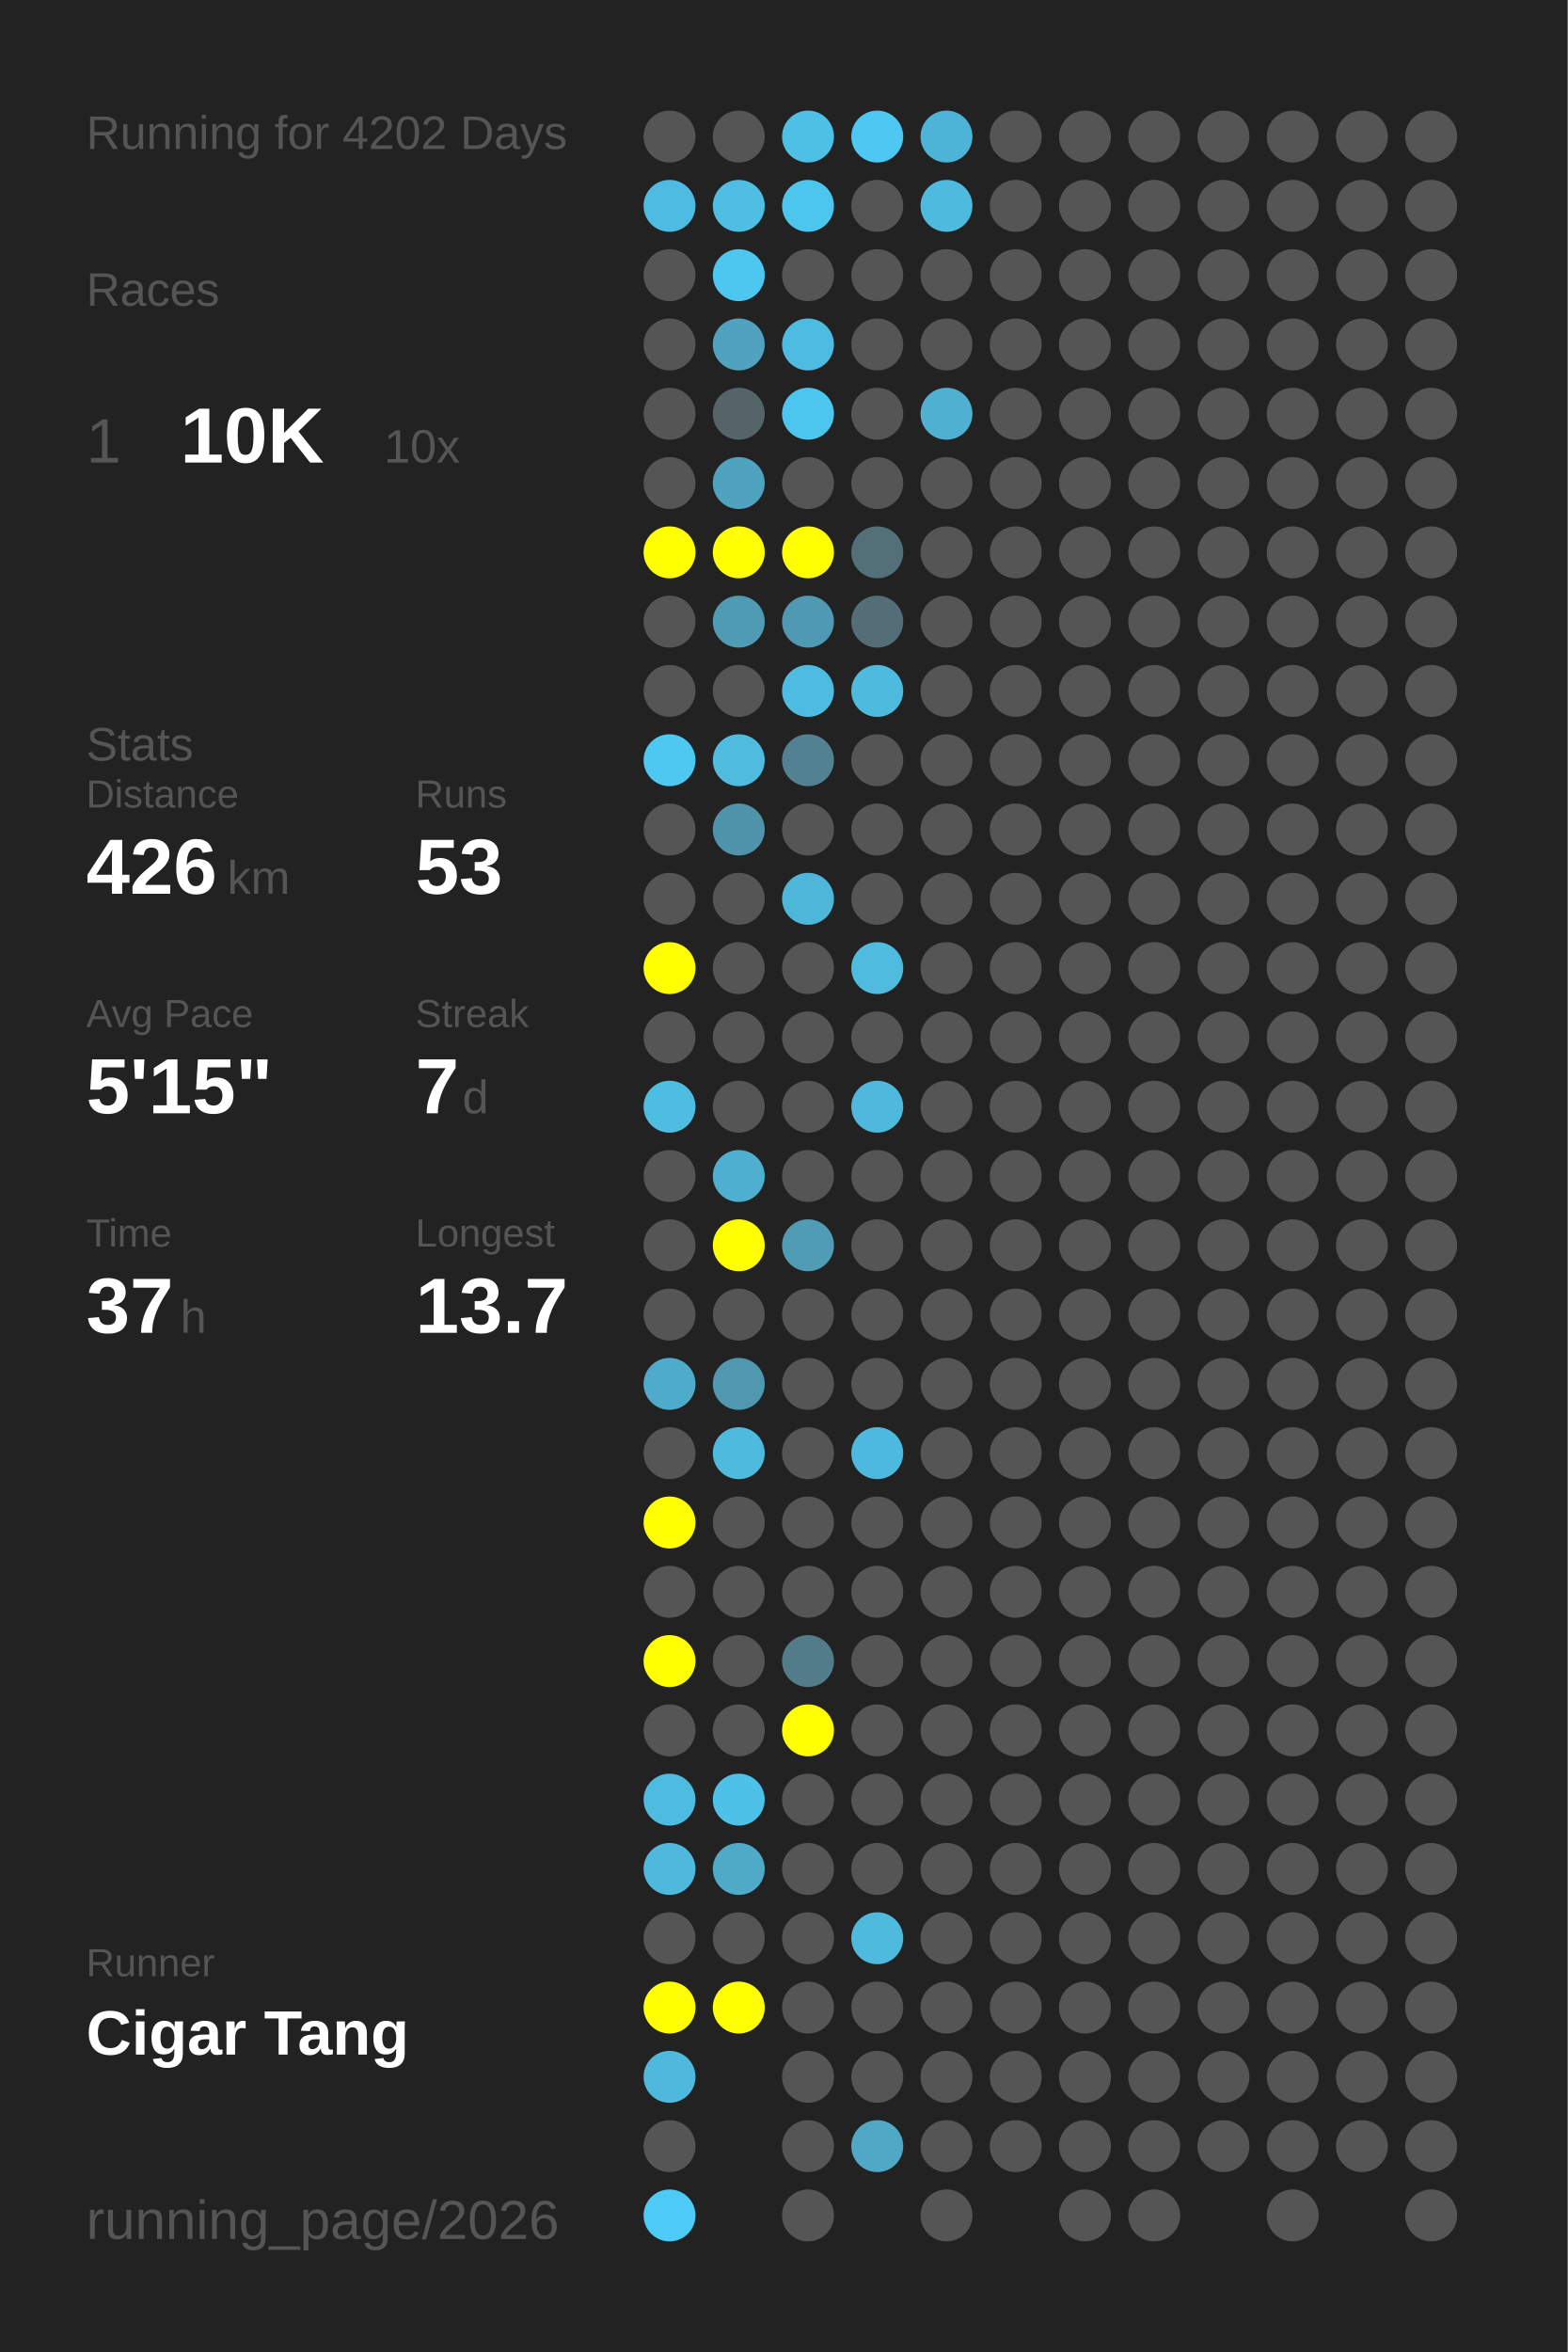
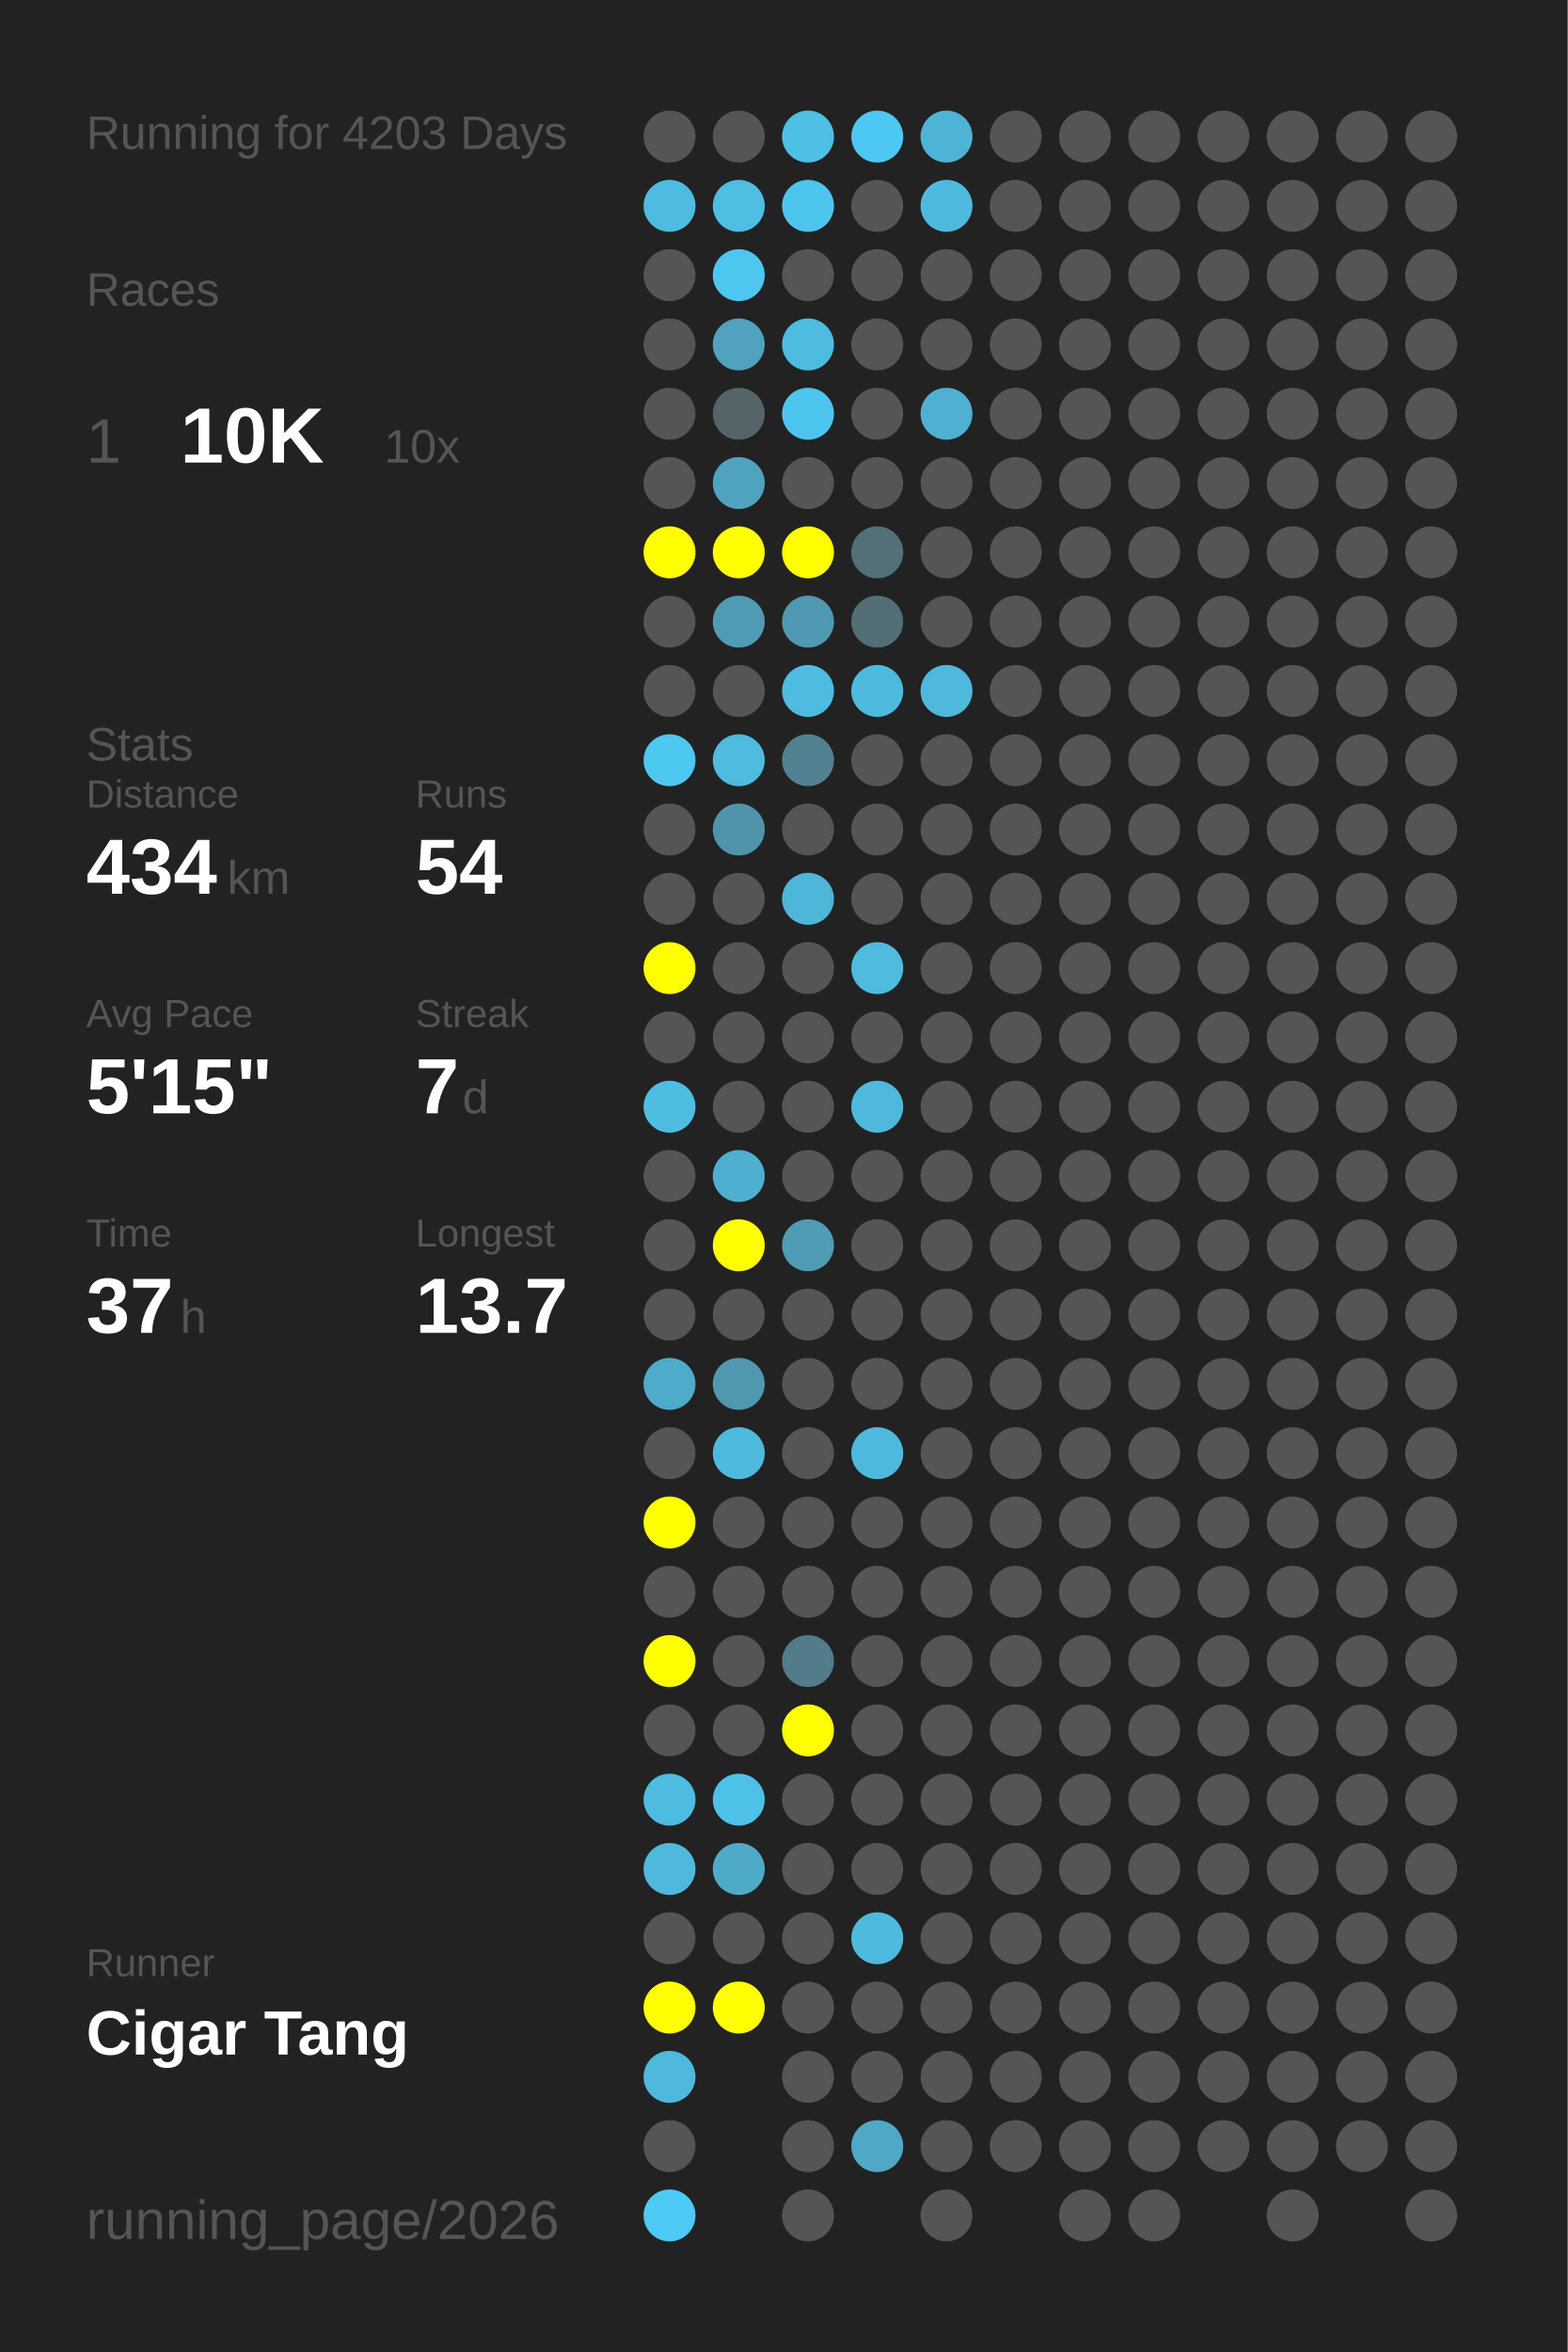
<svg xmlns="http://www.w3.org/2000/svg" baseProfile="full" height="300mm" version="1.1" viewBox="0,0,200,300" width="200mm">
  <defs />
  <rect fill="#222222" height="300" width="200" x="0" y="0" />
-   <text fill="#555555" style="font-size:6px; font-family:Arial;" x="11" y="19">Running for 4202 Days</text>
+   <text fill="#555555" style="font-size:6px; font-family:Arial;" x="11" y="19">Running for 4203 Days</text>
  <text fill="#555555" style="font-size:6px; font-family:Arial;" x="11" y="39">Races</text>
  <text fill="#555555" style="font-size:8px; font-family:Arial;" x="11" y="59">1</text>
  <text fill="#FFFFFF" style="font-size:10px; font-family:Arial; font-weight:bold;" x="23" y="59">10K</text>
  <text fill="#555555" style="font-size:6px; font-family:Arial;" x="49" y="59">10x</text>
  <text fill="#555555" style="font-size:6px; font-family:Arial;" x="11" y="97">Stats</text>
  <text fill="#555555" style="font-size:5px; font-family:Arial;" x="11" y="103">Distance</text>
-   <text fill="#FFFFFF" style="font-size:10px; font-family:Arial; font-weight:bold;" x="11" y="114">426</text>
+   <text fill="#FFFFFF" style="font-size:10px; font-family:Arial; font-weight:bold;" x="11" y="114">434</text>
  <text fill="#555555" style="font-size:6px; font-family:Arial;" x="29" y="114">km</text>
  <text fill="#555555" style="font-size:5px; font-family:Arial;" x="53" y="103">Runs</text>
-   <text fill="#FFFFFF" style="font-size:10px; font-family:Arial; font-weight:bold;" x="53" y="114">53</text>
+   <text fill="#FFFFFF" style="font-size:10px; font-family:Arial; font-weight:bold;" x="53" y="114">54</text>
  <text fill="#555555" style="font-size:5px; font-family:Arial;" x="11" y="131">Avg Pace</text>
  <text fill="#FFFFFF" style="font-size:10px; font-family:Arial; font-weight:bold;" x="11" y="142">5'15"</text>
  <text fill="#555555" style="font-size:5px; font-family:Arial;" x="53" y="131">Streak</text>
  <text fill="#FFFFFF" style="font-size:10px; font-family:Arial; font-weight:bold;" x="53" y="142">7</text>
  <text fill="#555555" style="font-size:6px; font-family:Arial;" x="59" y="142">d</text>
  <text fill="#555555" style="font-size:5px; font-family:Arial;" x="11" y="159">Time</text>
  <text fill="#FFFFFF" style="font-size:10px; font-family:Arial; font-weight:bold;" x="11" y="170">37</text>
  <text fill="#555555" style="font-size:6px; font-family:Arial;" x="23" y="170">h</text>
  <text fill="#555555" style="font-size:5px; font-family:Arial;" x="53" y="159">Longest</text>
  <text fill="#FFFFFF" style="font-size:10px; font-family:Arial; font-weight:bold;" x="53" y="170">13.7</text>
  <text fill="#555555" style="font-size:5px; font-family:Arial;" x="11" y="252.065">Runner</text>
  <text fill="#FFFFFF" style="font-size:8px; font-family:Arial; font-weight:bold;" x="11" y="262.065">Cigar Tang</text>
  <text fill="#555555" style="font-size:7px; font-family:Arial;" x="11" y="285.581">running_page/2026</text>
  <circle cx="85.417" cy="17.419" fill="#555555" r="3.312" />
  <circle cx="85.417" cy="26.258" fill="#4ebce1" r="3.312" />
  <circle cx="85.417" cy="35.097" fill="#555555" r="3.312" />
  <circle cx="85.417" cy="43.935" fill="#555555" r="3.312" />
  <circle cx="85.417" cy="52.774" fill="#555555" r="3.312" />
  <circle cx="85.417" cy="61.613" fill="#555555" r="3.312" />
  <circle cx="85.417" cy="70.452" fill="#FFFF00" r="3.312" />
  <circle cx="85.417" cy="79.29" fill="#555555" r="3.312" />
  <circle cx="85.417" cy="88.129" fill="#555555" r="3.312" />
  <circle cx="85.417" cy="96.968" fill="#4dc8f1" r="3.312" />
  <circle cx="85.417" cy="105.806" fill="#555555" r="3.312" />
  <circle cx="85.417" cy="114.645" fill="#555555" r="3.312" />
  <circle cx="85.417" cy="123.484" fill="#FFFF00" r="3.312" />
  <circle cx="85.417" cy="132.323" fill="#555555" r="3.312" />
  <circle cx="85.417" cy="141.161" fill="#4ebde2" r="3.312" />
  <circle cx="85.417" cy="150" fill="#555555" r="3.312" />
  <circle cx="85.417" cy="158.839" fill="#555555" r="3.312" />
  <circle cx="85.417" cy="167.677" fill="#555555" r="3.312" />
  <circle cx="85.417" cy="176.516" fill="#4fabca" r="3.312" />
  <circle cx="85.417" cy="185.355" fill="#555555" r="3.312" />
  <circle cx="85.417" cy="194.194" fill="#FFFF00" r="3.312" />
  <circle cx="85.417" cy="203.032" fill="#555555" r="3.312" />
  <circle cx="85.417" cy="211.871" fill="#FFFF00" r="3.312" />
  <circle cx="85.417" cy="220.71" fill="#555555" r="3.312" />
  <circle cx="85.417" cy="229.548" fill="#4ebbe0" r="3.312" />
  <circle cx="85.417" cy="238.387" fill="#4eb9dd" r="3.312" />
  <circle cx="85.417" cy="247.226" fill="#555555" r="3.312" />
  <circle cx="85.417" cy="256.065" fill="#FFFF00" r="3.312" />
  <circle cx="85.417" cy="264.903" fill="#4eb9dd" r="3.312" />
  <circle cx="85.417" cy="273.742" fill="#555555" r="3.312" />
  <circle cx="85.417" cy="282.581" fill="#4dcaf5" r="3.312" />
  <circle cx="94.25" cy="17.419" fill="#555555" r="3.312" />
  <circle cx="94.25" cy="26.258" fill="#4ebee3" r="3.312" />
  <circle cx="94.25" cy="35.097" fill="#4dc7f0" r="3.312" />
  <circle cx="94.25" cy="43.935" fill="#50a2be" r="3.312" />
  <circle cx="94.25" cy="52.774" fill="#546469" r="3.312" />
  <circle cx="94.25" cy="61.613" fill="#4fa3bf" r="3.312" />
  <circle cx="94.25" cy="70.452" fill="#FFFF00" r="3.312" />
  <circle cx="94.25" cy="79.29" fill="#509bb4" r="3.312" />
  <circle cx="94.25" cy="88.129" fill="#555555" r="3.312" />
  <circle cx="94.25" cy="96.968" fill="#4ebbdf" r="3.312" />
  <circle cx="94.25" cy="105.806" fill="#5094ab" r="3.312" />
  <circle cx="94.25" cy="114.645" fill="#555555" r="3.312" />
  <circle cx="94.25" cy="123.484" fill="#555555" r="3.312" />
  <circle cx="94.25" cy="132.323" fill="#555555" r="3.312" />
  <circle cx="94.25" cy="141.161" fill="#555555" r="3.312" />
  <circle cx="94.25" cy="150" fill="#4fafd0" r="3.312" />
  <circle cx="94.25" cy="158.839" fill="#FFFF00" r="3.312" />
  <circle cx="94.25" cy="167.677" fill="#555555" r="3.312" />
  <circle cx="94.25" cy="176.516" fill="#5098b0" r="3.312" />
  <circle cx="94.25" cy="185.355" fill="#4ebade" r="3.312" />
  <circle cx="94.25" cy="194.194" fill="#555555" r="3.312" />
  <circle cx="94.25" cy="203.032" fill="#555555" r="3.312" />
  <circle cx="94.25" cy="211.871" fill="#555555" r="3.312" />
  <circle cx="94.25" cy="220.71" fill="#555555" r="3.312" />
  <circle cx="94.25" cy="229.548" fill="#4ec1e8" r="3.312" />
  <circle cx="94.25" cy="238.387" fill="#4faac8" r="3.312" />
  <circle cx="94.25" cy="247.226" fill="#555555" r="3.312" />
  <circle cx="94.25" cy="256.065" fill="#FFFF00" r="3.312" />
  <circle cx="103.083" cy="17.419" fill="#4ec0e6" r="3.312" />
  <circle cx="103.083" cy="26.258" fill="#4dc6ee" r="3.312" />
  <circle cx="103.083" cy="35.097" fill="#555555" r="3.312" />
  <circle cx="103.083" cy="43.935" fill="#4ebce1" r="3.312" />
  <circle cx="103.083" cy="52.774" fill="#4dc6ef" r="3.312" />
  <circle cx="103.083" cy="61.613" fill="#555555" r="3.312" />
  <circle cx="103.083" cy="70.452" fill="#FFFF00" r="3.312" />
  <circle cx="103.083" cy="79.29" fill="#5099b2" r="3.312" />
  <circle cx="103.083" cy="88.129" fill="#4ebce1" r="3.312" />
  <circle cx="103.083" cy="96.968" fill="#528191" r="3.312" />
  <circle cx="103.083" cy="105.806" fill="#555555" r="3.312" />
  <circle cx="103.083" cy="114.645" fill="#4eb6d9" r="3.312" />
  <circle cx="103.083" cy="123.484" fill="#555555" r="3.312" />
  <circle cx="103.083" cy="132.323" fill="#555555" r="3.312" />
  <circle cx="103.083" cy="141.161" fill="#555555" r="3.312" />
  <circle cx="103.083" cy="150" fill="#555555" r="3.312" />
  <circle cx="103.083" cy="158.839" fill="#509cb5" r="3.312" />
  <circle cx="103.083" cy="167.677" fill="#555555" r="3.312" />
  <circle cx="103.083" cy="176.516" fill="#555555" r="3.312" />
  <circle cx="103.083" cy="185.355" fill="#555555" r="3.312" />
  <circle cx="103.083" cy="194.194" fill="#555555" r="3.312" />
  <circle cx="103.083" cy="203.032" fill="#555555" r="3.312" />
  <circle cx="103.083" cy="211.871" fill="#527c8a" r="3.312" />
  <circle cx="103.083" cy="220.71" fill="#FFFF00" r="3.312" />
  <circle cx="103.083" cy="229.548" fill="#555555" r="3.312" />
  <circle cx="103.083" cy="238.387" fill="#555555" r="3.312" />
  <circle cx="103.083" cy="247.226" fill="#555555" r="3.312" />
  <circle cx="103.083" cy="256.065" fill="#555555" r="3.312" />
  <circle cx="103.083" cy="264.903" fill="#555555" r="3.312" />
  <circle cx="103.083" cy="273.742" fill="#555555" r="3.312" />
  <circle cx="103.083" cy="282.581" fill="#555555" r="3.312" />
  <circle cx="111.917" cy="17.419" fill="#4dc8f2" r="3.312" />
  <circle cx="111.917" cy="26.258" fill="#555555" r="3.312" />
  <circle cx="111.917" cy="35.097" fill="#555555" r="3.312" />
  <circle cx="111.917" cy="43.935" fill="#555555" r="3.312" />
  <circle cx="111.917" cy="52.774" fill="#555555" r="3.312" />
  <circle cx="111.917" cy="61.613" fill="#555555" r="3.312" />
  <circle cx="111.917" cy="70.452" fill="#537079" r="3.312" />
  <circle cx="111.917" cy="79.29" fill="#536e77" r="3.312" />
  <circle cx="111.917" cy="88.129" fill="#4ebade" r="3.312" />
  <circle cx="111.917" cy="96.968" fill="#555555" r="3.312" />
  <circle cx="111.917" cy="105.806" fill="#555555" r="3.312" />
  <circle cx="111.917" cy="114.645" fill="#555555" r="3.312" />
  <circle cx="111.917" cy="123.484" fill="#4ebbdf" r="3.312" />
  <circle cx="111.917" cy="132.323" fill="#555555" r="3.312" />
  <circle cx="111.917" cy="141.161" fill="#4eb9dd" r="3.312" />
  <circle cx="111.917" cy="150" fill="#555555" r="3.312" />
  <circle cx="111.917" cy="158.839" fill="#555555" r="3.312" />
  <circle cx="111.917" cy="167.677" fill="#555555" r="3.312" />
  <circle cx="111.917" cy="176.516" fill="#555555" r="3.312" />
  <circle cx="111.917" cy="185.355" fill="#4eb9de" r="3.312" />
  <circle cx="111.917" cy="194.194" fill="#555555" r="3.312" />
  <circle cx="111.917" cy="203.032" fill="#555555" r="3.312" />
  <circle cx="111.917" cy="211.871" fill="#555555" r="3.312" />
  <circle cx="111.917" cy="220.71" fill="#555555" r="3.312" />
  <circle cx="111.917" cy="229.548" fill="#555555" r="3.312" />
  <circle cx="111.917" cy="238.387" fill="#555555" r="3.312" />
  <circle cx="111.917" cy="247.226" fill="#4ebade" r="3.312" />
  <circle cx="111.917" cy="256.065" fill="#555555" r="3.312" />
  <circle cx="111.917" cy="264.903" fill="#555555" r="3.312" />
  <circle cx="111.917" cy="273.742" fill="#4fa8c6" r="3.312" />
  <circle cx="120.75" cy="17.419" fill="#4eb4d7" r="3.312" />
  <circle cx="120.75" cy="26.258" fill="#4ebade" r="3.312" />
  <circle cx="120.75" cy="35.097" fill="#555555" r="3.312" />
  <circle cx="120.75" cy="43.935" fill="#555555" r="3.312" />
  <circle cx="120.75" cy="52.774" fill="#4fb0d1" r="3.312" />
  <circle cx="120.75" cy="61.613" fill="#555555" r="3.312" />
  <circle cx="120.75" cy="70.452" fill="#555555" r="3.312" />
  <circle cx="120.75" cy="79.29" fill="#555555" r="3.312" />
-   <circle cx="120.75" cy="88.129" fill="#555555" r="3.312" />
+   <circle cx="120.75" cy="88.129" fill="#4eb9dd" r="3.312" />
  <circle cx="120.75" cy="96.968" fill="#555555" r="3.312" />
  <circle cx="120.75" cy="105.806" fill="#555555" r="3.312" />
  <circle cx="120.75" cy="114.645" fill="#555555" r="3.312" />
  <circle cx="120.75" cy="123.484" fill="#555555" r="3.312" />
  <circle cx="120.75" cy="132.323" fill="#555555" r="3.312" />
  <circle cx="120.75" cy="141.161" fill="#555555" r="3.312" />
  <circle cx="120.75" cy="150" fill="#555555" r="3.312" />
  <circle cx="120.75" cy="158.839" fill="#555555" r="3.312" />
  <circle cx="120.75" cy="167.677" fill="#555555" r="3.312" />
  <circle cx="120.75" cy="176.516" fill="#555555" r="3.312" />
  <circle cx="120.75" cy="185.355" fill="#555555" r="3.312" />
  <circle cx="120.75" cy="194.194" fill="#555555" r="3.312" />
  <circle cx="120.75" cy="203.032" fill="#555555" r="3.312" />
  <circle cx="120.75" cy="211.871" fill="#555555" r="3.312" />
  <circle cx="120.75" cy="220.71" fill="#555555" r="3.312" />
  <circle cx="120.75" cy="229.548" fill="#555555" r="3.312" />
  <circle cx="120.75" cy="238.387" fill="#555555" r="3.312" />
  <circle cx="120.75" cy="247.226" fill="#555555" r="3.312" />
  <circle cx="120.75" cy="256.065" fill="#555555" r="3.312" />
  <circle cx="120.75" cy="264.903" fill="#555555" r="3.312" />
  <circle cx="120.75" cy="273.742" fill="#555555" r="3.312" />
  <circle cx="120.75" cy="282.581" fill="#555555" r="3.312" />
  <circle cx="129.583" cy="17.419" fill="#555555" r="3.312" />
  <circle cx="129.583" cy="26.258" fill="#555555" r="3.312" />
  <circle cx="129.583" cy="35.097" fill="#555555" r="3.312" />
  <circle cx="129.583" cy="43.935" fill="#555555" r="3.312" />
  <circle cx="129.583" cy="52.774" fill="#555555" r="3.312" />
  <circle cx="129.583" cy="61.613" fill="#555555" r="3.312" />
  <circle cx="129.583" cy="70.452" fill="#555555" r="3.312" />
  <circle cx="129.583" cy="79.29" fill="#555555" r="3.312" />
  <circle cx="129.583" cy="88.129" fill="#555555" r="3.312" />
  <circle cx="129.583" cy="96.968" fill="#555555" r="3.312" />
  <circle cx="129.583" cy="105.806" fill="#555555" r="3.312" />
  <circle cx="129.583" cy="114.645" fill="#555555" r="3.312" />
  <circle cx="129.583" cy="123.484" fill="#555555" r="3.312" />
  <circle cx="129.583" cy="132.323" fill="#555555" r="3.312" />
  <circle cx="129.583" cy="141.161" fill="#555555" r="3.312" />
  <circle cx="129.583" cy="150" fill="#555555" r="3.312" />
  <circle cx="129.583" cy="158.839" fill="#555555" r="3.312" />
  <circle cx="129.583" cy="167.677" fill="#555555" r="3.312" />
  <circle cx="129.583" cy="176.516" fill="#555555" r="3.312" />
  <circle cx="129.583" cy="185.355" fill="#555555" r="3.312" />
  <circle cx="129.583" cy="194.194" fill="#555555" r="3.312" />
  <circle cx="129.583" cy="203.032" fill="#555555" r="3.312" />
  <circle cx="129.583" cy="211.871" fill="#555555" r="3.312" />
  <circle cx="129.583" cy="220.71" fill="#555555" r="3.312" />
  <circle cx="129.583" cy="229.548" fill="#555555" r="3.312" />
  <circle cx="129.583" cy="238.387" fill="#555555" r="3.312" />
  <circle cx="129.583" cy="247.226" fill="#555555" r="3.312" />
  <circle cx="129.583" cy="256.065" fill="#555555" r="3.312" />
  <circle cx="129.583" cy="264.903" fill="#555555" r="3.312" />
  <circle cx="129.583" cy="273.742" fill="#555555" r="3.312" />
  <circle cx="138.417" cy="17.419" fill="#555555" r="3.312" />
  <circle cx="138.417" cy="26.258" fill="#555555" r="3.312" />
  <circle cx="138.417" cy="35.097" fill="#555555" r="3.312" />
  <circle cx="138.417" cy="43.935" fill="#555555" r="3.312" />
  <circle cx="138.417" cy="52.774" fill="#555555" r="3.312" />
  <circle cx="138.417" cy="61.613" fill="#555555" r="3.312" />
  <circle cx="138.417" cy="70.452" fill="#555555" r="3.312" />
  <circle cx="138.417" cy="79.29" fill="#555555" r="3.312" />
  <circle cx="138.417" cy="88.129" fill="#555555" r="3.312" />
  <circle cx="138.417" cy="96.968" fill="#555555" r="3.312" />
  <circle cx="138.417" cy="105.806" fill="#555555" r="3.312" />
  <circle cx="138.417" cy="114.645" fill="#555555" r="3.312" />
  <circle cx="138.417" cy="123.484" fill="#555555" r="3.312" />
  <circle cx="138.417" cy="132.323" fill="#555555" r="3.312" />
  <circle cx="138.417" cy="141.161" fill="#555555" r="3.312" />
  <circle cx="138.417" cy="150" fill="#555555" r="3.312" />
  <circle cx="138.417" cy="158.839" fill="#555555" r="3.312" />
  <circle cx="138.417" cy="167.677" fill="#555555" r="3.312" />
  <circle cx="138.417" cy="176.516" fill="#555555" r="3.312" />
  <circle cx="138.417" cy="185.355" fill="#555555" r="3.312" />
  <circle cx="138.417" cy="194.194" fill="#555555" r="3.312" />
  <circle cx="138.417" cy="203.032" fill="#555555" r="3.312" />
  <circle cx="138.417" cy="211.871" fill="#555555" r="3.312" />
  <circle cx="138.417" cy="220.71" fill="#555555" r="3.312" />
  <circle cx="138.417" cy="229.548" fill="#555555" r="3.312" />
  <circle cx="138.417" cy="238.387" fill="#555555" r="3.312" />
  <circle cx="138.417" cy="247.226" fill="#555555" r="3.312" />
  <circle cx="138.417" cy="256.065" fill="#555555" r="3.312" />
  <circle cx="138.417" cy="264.903" fill="#555555" r="3.312" />
  <circle cx="138.417" cy="273.742" fill="#555555" r="3.312" />
  <circle cx="138.417" cy="282.581" fill="#555555" r="3.312" />
  <circle cx="147.25" cy="17.419" fill="#555555" r="3.312" />
  <circle cx="147.25" cy="26.258" fill="#555555" r="3.312" />
  <circle cx="147.25" cy="35.097" fill="#555555" r="3.312" />
  <circle cx="147.25" cy="43.935" fill="#555555" r="3.312" />
  <circle cx="147.25" cy="52.774" fill="#555555" r="3.312" />
  <circle cx="147.25" cy="61.613" fill="#555555" r="3.312" />
  <circle cx="147.25" cy="70.452" fill="#555555" r="3.312" />
  <circle cx="147.25" cy="79.29" fill="#555555" r="3.312" />
  <circle cx="147.25" cy="88.129" fill="#555555" r="3.312" />
  <circle cx="147.25" cy="96.968" fill="#555555" r="3.312" />
  <circle cx="147.25" cy="105.806" fill="#555555" r="3.312" />
  <circle cx="147.25" cy="114.645" fill="#555555" r="3.312" />
  <circle cx="147.25" cy="123.484" fill="#555555" r="3.312" />
  <circle cx="147.25" cy="132.323" fill="#555555" r="3.312" />
  <circle cx="147.25" cy="141.161" fill="#555555" r="3.312" />
  <circle cx="147.25" cy="150" fill="#555555" r="3.312" />
  <circle cx="147.25" cy="158.839" fill="#555555" r="3.312" />
  <circle cx="147.25" cy="167.677" fill="#555555" r="3.312" />
  <circle cx="147.25" cy="176.516" fill="#555555" r="3.312" />
  <circle cx="147.25" cy="185.355" fill="#555555" r="3.312" />
  <circle cx="147.25" cy="194.194" fill="#555555" r="3.312" />
  <circle cx="147.25" cy="203.032" fill="#555555" r="3.312" />
  <circle cx="147.25" cy="211.871" fill="#555555" r="3.312" />
  <circle cx="147.25" cy="220.71" fill="#555555" r="3.312" />
  <circle cx="147.25" cy="229.548" fill="#555555" r="3.312" />
  <circle cx="147.25" cy="238.387" fill="#555555" r="3.312" />
  <circle cx="147.25" cy="247.226" fill="#555555" r="3.312" />
  <circle cx="147.25" cy="256.065" fill="#555555" r="3.312" />
  <circle cx="147.25" cy="264.903" fill="#555555" r="3.312" />
  <circle cx="147.25" cy="273.742" fill="#555555" r="3.312" />
  <circle cx="147.25" cy="282.581" fill="#555555" r="3.312" />
  <circle cx="156.083" cy="17.419" fill="#555555" r="3.312" />
  <circle cx="156.083" cy="26.258" fill="#555555" r="3.312" />
  <circle cx="156.083" cy="35.097" fill="#555555" r="3.312" />
  <circle cx="156.083" cy="43.935" fill="#555555" r="3.312" />
  <circle cx="156.083" cy="52.774" fill="#555555" r="3.312" />
  <circle cx="156.083" cy="61.613" fill="#555555" r="3.312" />
  <circle cx="156.083" cy="70.452" fill="#555555" r="3.312" />
  <circle cx="156.083" cy="79.29" fill="#555555" r="3.312" />
  <circle cx="156.083" cy="88.129" fill="#555555" r="3.312" />
  <circle cx="156.083" cy="96.968" fill="#555555" r="3.312" />
  <circle cx="156.083" cy="105.806" fill="#555555" r="3.312" />
  <circle cx="156.083" cy="114.645" fill="#555555" r="3.312" />
  <circle cx="156.083" cy="123.484" fill="#555555" r="3.312" />
  <circle cx="156.083" cy="132.323" fill="#555555" r="3.312" />
  <circle cx="156.083" cy="141.161" fill="#555555" r="3.312" />
  <circle cx="156.083" cy="150" fill="#555555" r="3.312" />
  <circle cx="156.083" cy="158.839" fill="#555555" r="3.312" />
  <circle cx="156.083" cy="167.677" fill="#555555" r="3.312" />
  <circle cx="156.083" cy="176.516" fill="#555555" r="3.312" />
  <circle cx="156.083" cy="185.355" fill="#555555" r="3.312" />
  <circle cx="156.083" cy="194.194" fill="#555555" r="3.312" />
  <circle cx="156.083" cy="203.032" fill="#555555" r="3.312" />
  <circle cx="156.083" cy="211.871" fill="#555555" r="3.312" />
  <circle cx="156.083" cy="220.71" fill="#555555" r="3.312" />
  <circle cx="156.083" cy="229.548" fill="#555555" r="3.312" />
  <circle cx="156.083" cy="238.387" fill="#555555" r="3.312" />
  <circle cx="156.083" cy="247.226" fill="#555555" r="3.312" />
  <circle cx="156.083" cy="256.065" fill="#555555" r="3.312" />
  <circle cx="156.083" cy="264.903" fill="#555555" r="3.312" />
  <circle cx="156.083" cy="273.742" fill="#555555" r="3.312" />
  <circle cx="164.917" cy="17.419" fill="#555555" r="3.312" />
  <circle cx="164.917" cy="26.258" fill="#555555" r="3.312" />
  <circle cx="164.917" cy="35.097" fill="#555555" r="3.312" />
  <circle cx="164.917" cy="43.935" fill="#555555" r="3.312" />
  <circle cx="164.917" cy="52.774" fill="#555555" r="3.312" />
  <circle cx="164.917" cy="61.613" fill="#555555" r="3.312" />
  <circle cx="164.917" cy="70.452" fill="#555555" r="3.312" />
  <circle cx="164.917" cy="79.29" fill="#555555" r="3.312" />
  <circle cx="164.917" cy="88.129" fill="#555555" r="3.312" />
  <circle cx="164.917" cy="96.968" fill="#555555" r="3.312" />
  <circle cx="164.917" cy="105.806" fill="#555555" r="3.312" />
  <circle cx="164.917" cy="114.645" fill="#555555" r="3.312" />
  <circle cx="164.917" cy="123.484" fill="#555555" r="3.312" />
  <circle cx="164.917" cy="132.323" fill="#555555" r="3.312" />
  <circle cx="164.917" cy="141.161" fill="#555555" r="3.312" />
  <circle cx="164.917" cy="150" fill="#555555" r="3.312" />
  <circle cx="164.917" cy="158.839" fill="#555555" r="3.312" />
  <circle cx="164.917" cy="167.677" fill="#555555" r="3.312" />
  <circle cx="164.917" cy="176.516" fill="#555555" r="3.312" />
  <circle cx="164.917" cy="185.355" fill="#555555" r="3.312" />
  <circle cx="164.917" cy="194.194" fill="#555555" r="3.312" />
  <circle cx="164.917" cy="203.032" fill="#555555" r="3.312" />
  <circle cx="164.917" cy="211.871" fill="#555555" r="3.312" />
  <circle cx="164.917" cy="220.71" fill="#555555" r="3.312" />
  <circle cx="164.917" cy="229.548" fill="#555555" r="3.312" />
  <circle cx="164.917" cy="238.387" fill="#555555" r="3.312" />
  <circle cx="164.917" cy="247.226" fill="#555555" r="3.312" />
  <circle cx="164.917" cy="256.065" fill="#555555" r="3.312" />
  <circle cx="164.917" cy="264.903" fill="#555555" r="3.312" />
  <circle cx="164.917" cy="273.742" fill="#555555" r="3.312" />
  <circle cx="164.917" cy="282.581" fill="#555555" r="3.312" />
  <circle cx="173.75" cy="17.419" fill="#555555" r="3.312" />
  <circle cx="173.75" cy="26.258" fill="#555555" r="3.312" />
  <circle cx="173.75" cy="35.097" fill="#555555" r="3.312" />
  <circle cx="173.75" cy="43.935" fill="#555555" r="3.312" />
  <circle cx="173.75" cy="52.774" fill="#555555" r="3.312" />
  <circle cx="173.75" cy="61.613" fill="#555555" r="3.312" />
  <circle cx="173.75" cy="70.452" fill="#555555" r="3.312" />
  <circle cx="173.75" cy="79.29" fill="#555555" r="3.312" />
  <circle cx="173.75" cy="88.129" fill="#555555" r="3.312" />
  <circle cx="173.75" cy="96.968" fill="#555555" r="3.312" />
  <circle cx="173.75" cy="105.806" fill="#555555" r="3.312" />
  <circle cx="173.75" cy="114.645" fill="#555555" r="3.312" />
  <circle cx="173.75" cy="123.484" fill="#555555" r="3.312" />
  <circle cx="173.75" cy="132.323" fill="#555555" r="3.312" />
  <circle cx="173.75" cy="141.161" fill="#555555" r="3.312" />
  <circle cx="173.75" cy="150" fill="#555555" r="3.312" />
  <circle cx="173.75" cy="158.839" fill="#555555" r="3.312" />
  <circle cx="173.75" cy="167.677" fill="#555555" r="3.312" />
  <circle cx="173.75" cy="176.516" fill="#555555" r="3.312" />
  <circle cx="173.75" cy="185.355" fill="#555555" r="3.312" />
  <circle cx="173.75" cy="194.194" fill="#555555" r="3.312" />
  <circle cx="173.75" cy="203.032" fill="#555555" r="3.312" />
  <circle cx="173.75" cy="211.871" fill="#555555" r="3.312" />
  <circle cx="173.75" cy="220.71" fill="#555555" r="3.312" />
  <circle cx="173.75" cy="229.548" fill="#555555" r="3.312" />
  <circle cx="173.75" cy="238.387" fill="#555555" r="3.312" />
  <circle cx="173.75" cy="247.226" fill="#555555" r="3.312" />
  <circle cx="173.75" cy="256.065" fill="#555555" r="3.312" />
  <circle cx="173.75" cy="264.903" fill="#555555" r="3.312" />
  <circle cx="173.75" cy="273.742" fill="#555555" r="3.312" />
  <circle cx="182.583" cy="17.419" fill="#555555" r="3.312" />
  <circle cx="182.583" cy="26.258" fill="#555555" r="3.312" />
  <circle cx="182.583" cy="35.097" fill="#555555" r="3.312" />
  <circle cx="182.583" cy="43.935" fill="#555555" r="3.312" />
  <circle cx="182.583" cy="52.774" fill="#555555" r="3.312" />
  <circle cx="182.583" cy="61.613" fill="#555555" r="3.312" />
  <circle cx="182.583" cy="70.452" fill="#555555" r="3.312" />
  <circle cx="182.583" cy="79.29" fill="#555555" r="3.312" />
  <circle cx="182.583" cy="88.129" fill="#555555" r="3.312" />
  <circle cx="182.583" cy="96.968" fill="#555555" r="3.312" />
  <circle cx="182.583" cy="105.806" fill="#555555" r="3.312" />
  <circle cx="182.583" cy="114.645" fill="#555555" r="3.312" />
  <circle cx="182.583" cy="123.484" fill="#555555" r="3.312" />
  <circle cx="182.583" cy="132.323" fill="#555555" r="3.312" />
  <circle cx="182.583" cy="141.161" fill="#555555" r="3.312" />
  <circle cx="182.583" cy="150" fill="#555555" r="3.312" />
  <circle cx="182.583" cy="158.839" fill="#555555" r="3.312" />
  <circle cx="182.583" cy="167.677" fill="#555555" r="3.312" />
  <circle cx="182.583" cy="176.516" fill="#555555" r="3.312" />
  <circle cx="182.583" cy="185.355" fill="#555555" r="3.312" />
  <circle cx="182.583" cy="194.194" fill="#555555" r="3.312" />
  <circle cx="182.583" cy="203.032" fill="#555555" r="3.312" />
  <circle cx="182.583" cy="211.871" fill="#555555" r="3.312" />
  <circle cx="182.583" cy="220.71" fill="#555555" r="3.312" />
  <circle cx="182.583" cy="229.548" fill="#555555" r="3.312" />
  <circle cx="182.583" cy="238.387" fill="#555555" r="3.312" />
  <circle cx="182.583" cy="247.226" fill="#555555" r="3.312" />
  <circle cx="182.583" cy="256.065" fill="#555555" r="3.312" />
  <circle cx="182.583" cy="264.903" fill="#555555" r="3.312" />
  <circle cx="182.583" cy="273.742" fill="#555555" r="3.312" />
  <circle cx="182.583" cy="282.581" fill="#555555" r="3.312" />
</svg>
